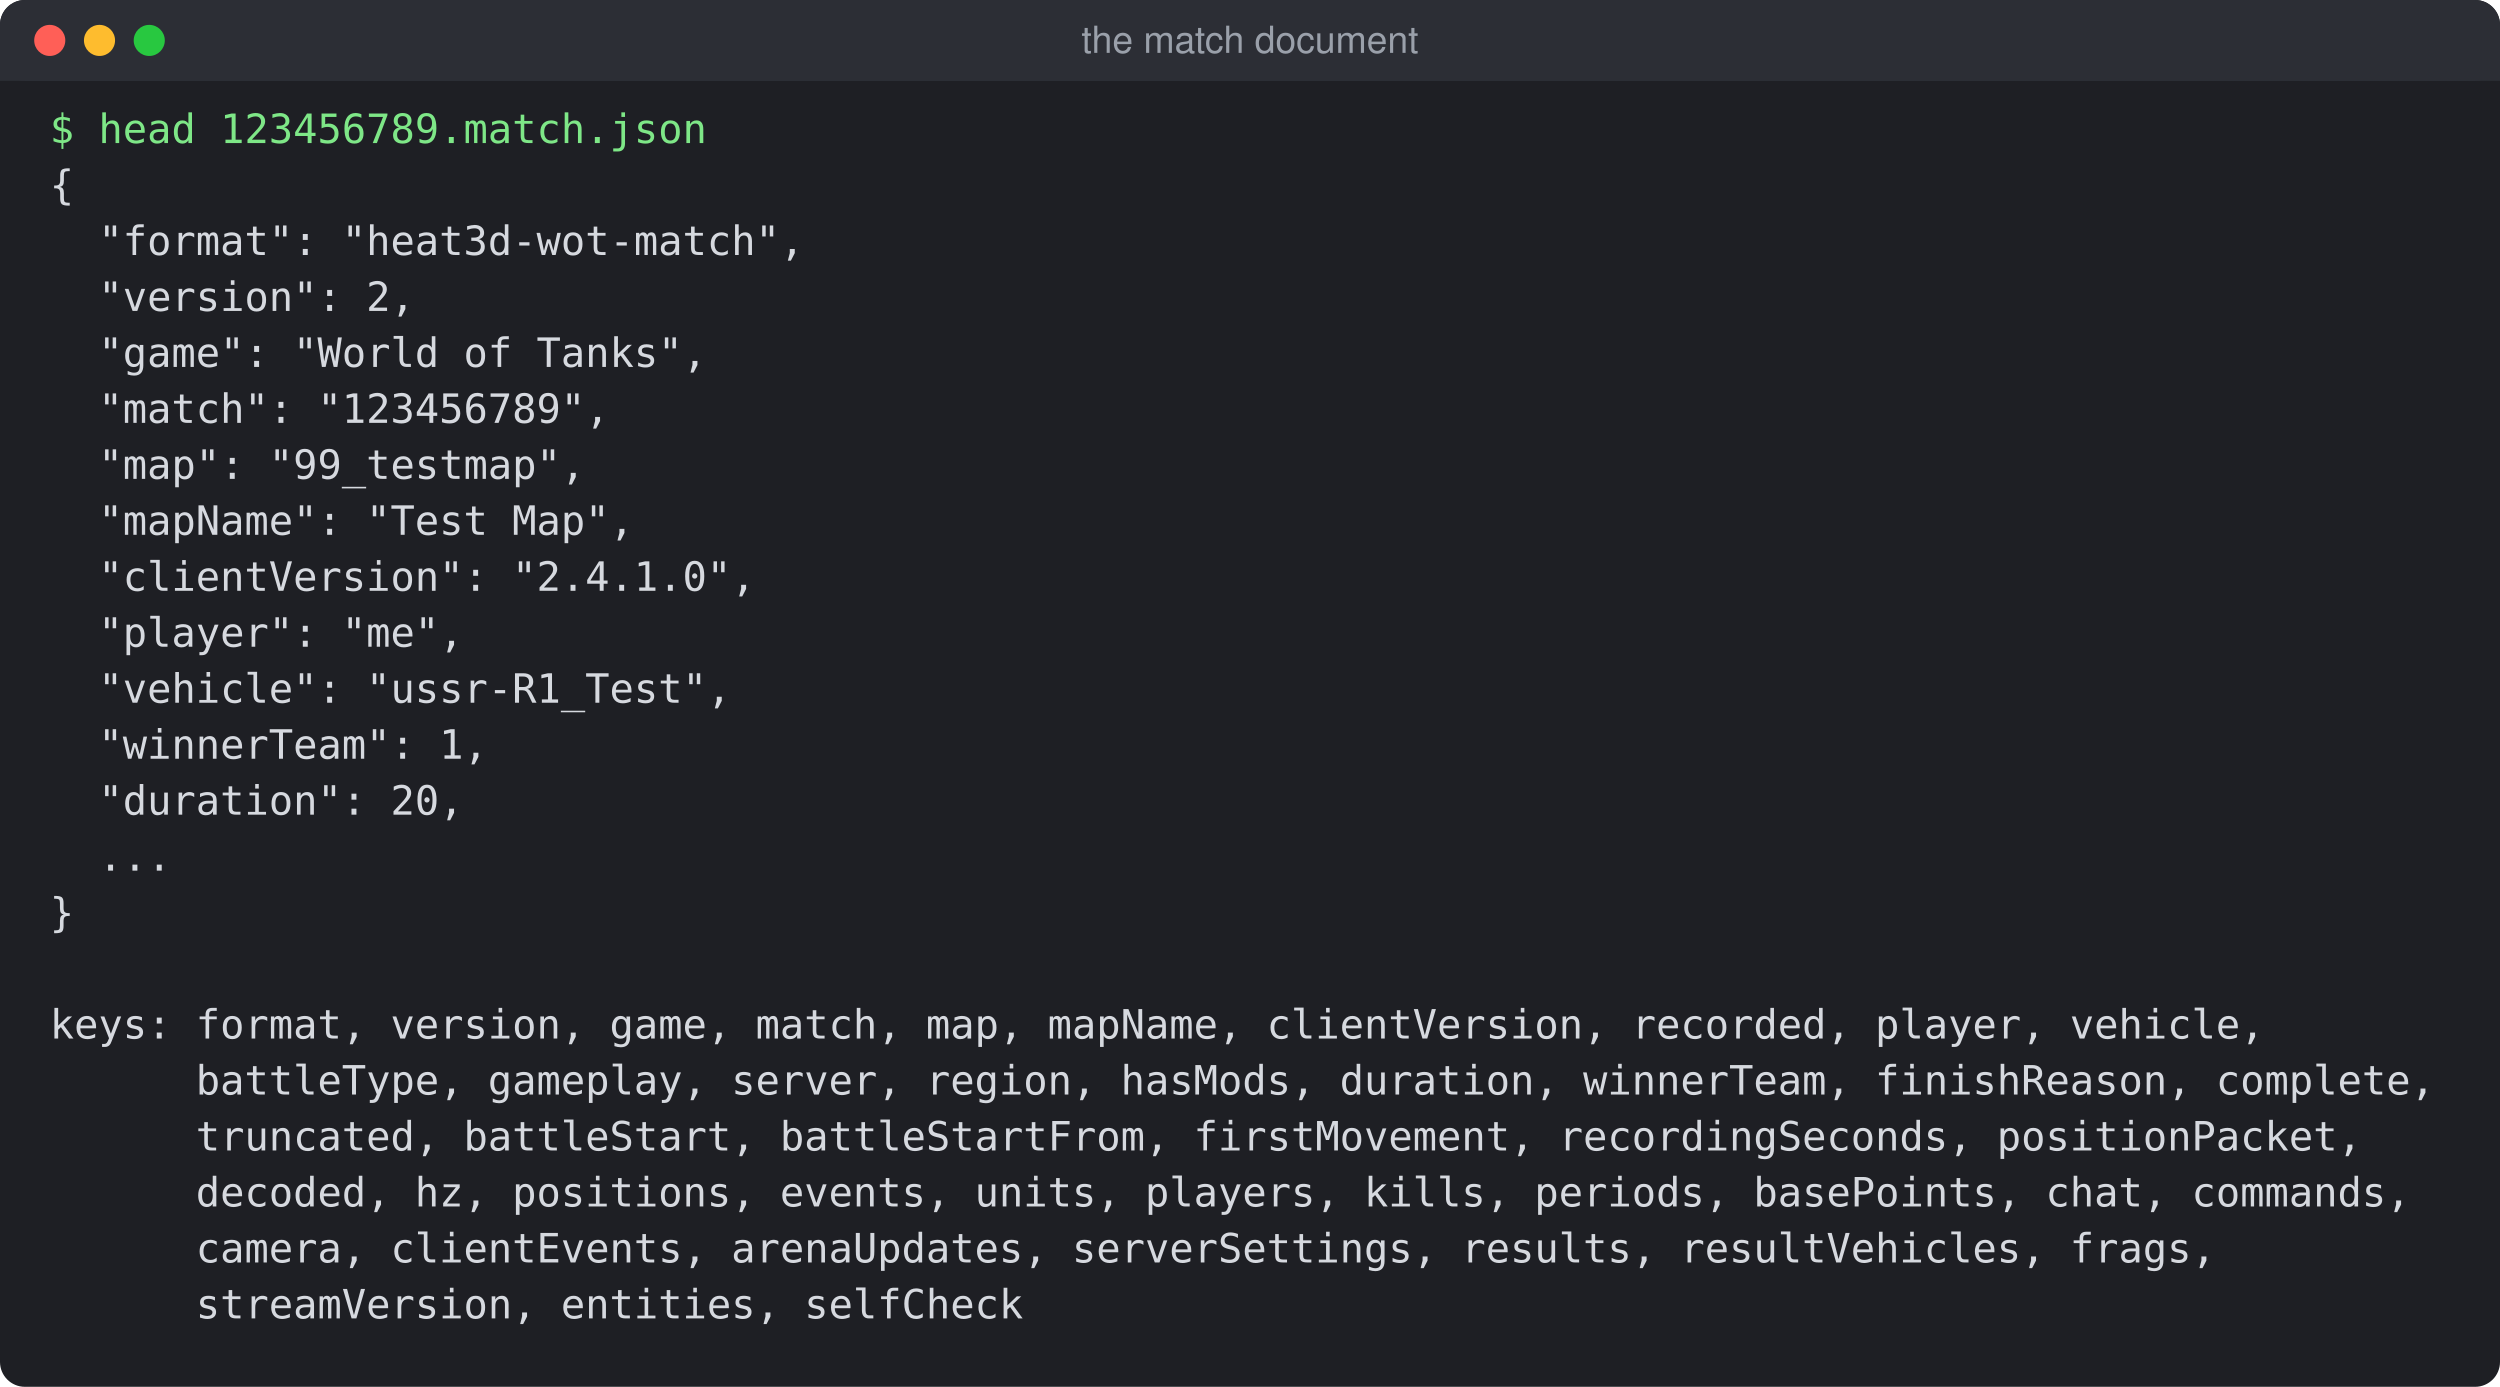
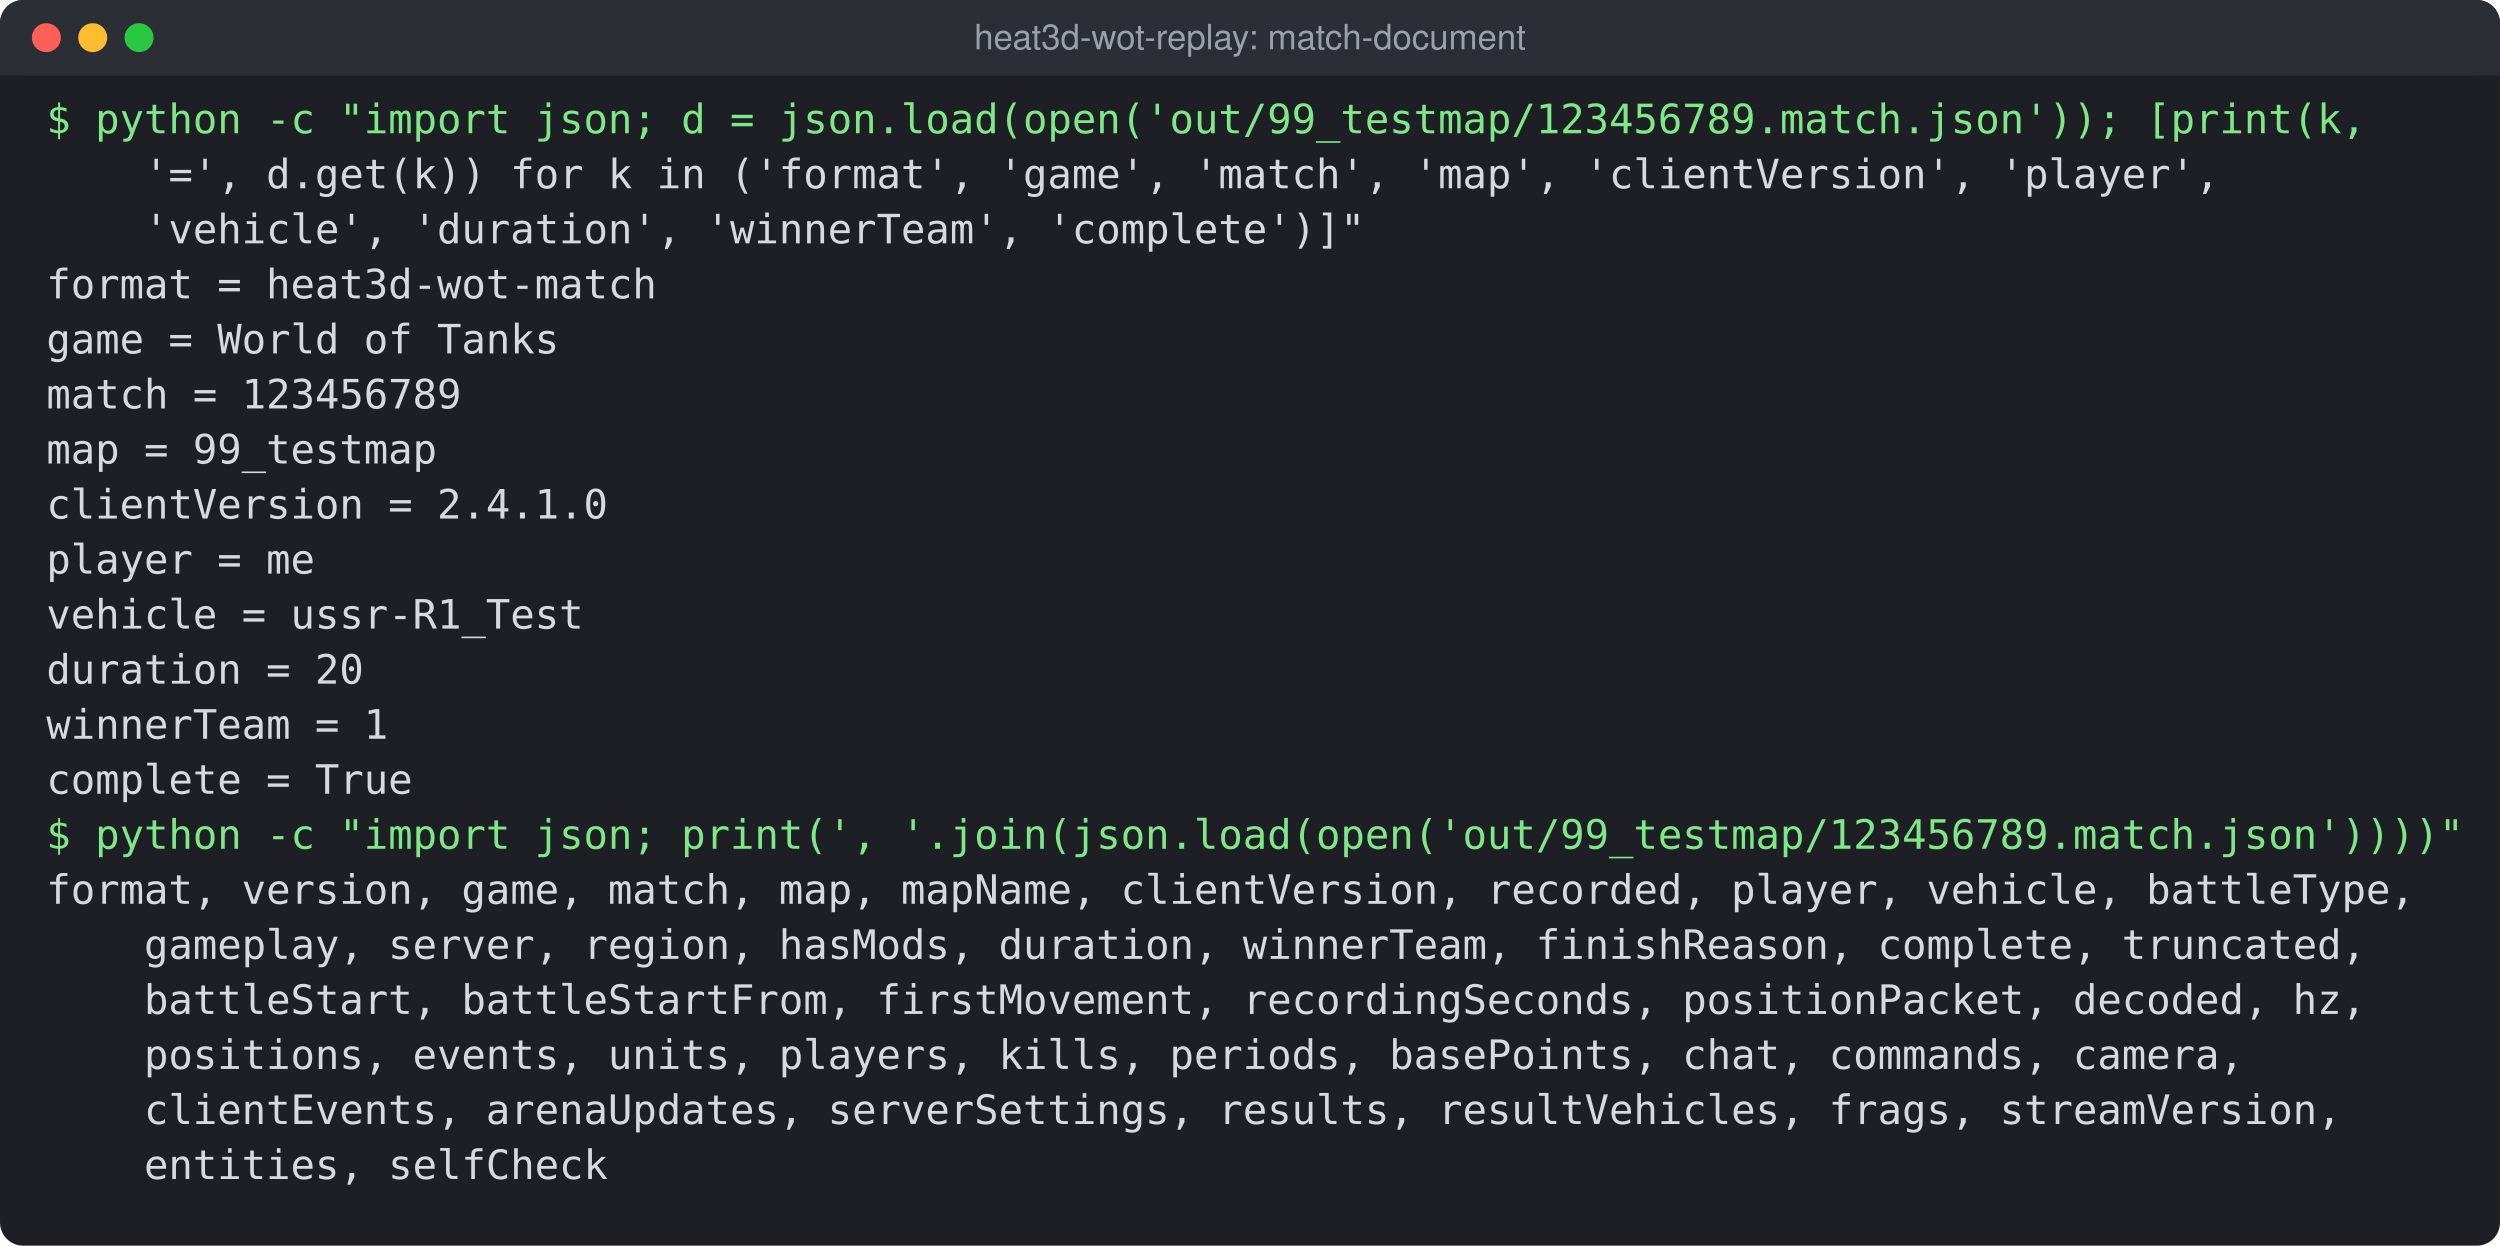
- <svg xmlns="http://www.w3.org/2000/svg" width="804" height="446" viewBox="0 0 804 446" role="img" aria-label="the match document">
-   <rect width="804" height="446" rx="8" fill="#1e1f24" />
-   <rect width="804" height="26" rx="8" fill="#2c2e35" />
-   <rect y="18" width="804" height="8" fill="#2c2e35" />
+ <svg xmlns="http://www.w3.org/2000/svg" width="863" height="430" viewBox="0 0 863 430" role="img" aria-label="heat3d-wot-replay: match-document">
+   <rect width="863" height="430" rx="8" fill="#1e1f24" />
+   <rect width="863" height="26" rx="8" fill="#2c2e35" />
+   <rect y="18" width="863" height="8" fill="#2c2e35" />
  <circle cx="16" cy="13" r="5" fill="#ff5f57" />
  <circle cx="32" cy="13" r="5" fill="#febc2e" />
  <circle cx="48" cy="13" r="5" fill="#28c840" />
-   <text x="402.0" y="17" fill="#9aa0aa" font-family="Segoe UI,Helvetica,Arial,sans-serif" font-size="12" text-anchor="middle">the match document</text>
-   <g font-family="Consolas,Menlo,DejaVu Sans Mono,monospace" font-size="13" xml:space="preserve" style="white-space:pre">
-     <text x="16" y="46" fill="#7ee787" xml:space="preserve" style="white-space:pre">$ head 123456789.match.json</text>
-     <text x="16" y="64" fill="#d6d9df" xml:space="preserve" style="white-space:pre">{</text>
-     <text x="16" y="82" fill="#d6d9df" xml:space="preserve" style="white-space:pre">  "format": "heat3d-wot-match",</text>
-     <text x="16" y="100" fill="#d6d9df" xml:space="preserve" style="white-space:pre">  "version": 2,</text>
-     <text x="16" y="118" fill="#d6d9df" xml:space="preserve" style="white-space:pre">  "game": "World of Tanks",</text>
-     <text x="16" y="136" fill="#d6d9df" xml:space="preserve" style="white-space:pre">  "match": "123456789",</text>
-     <text x="16" y="154" fill="#d6d9df" xml:space="preserve" style="white-space:pre">  "map": "99_testmap",</text>
-     <text x="16" y="172" fill="#d6d9df" xml:space="preserve" style="white-space:pre">  "mapName": "Test Map",</text>
-     <text x="16" y="190" fill="#d6d9df" xml:space="preserve" style="white-space:pre">  "clientVersion": "2.4.1.0",</text>
-     <text x="16" y="208" fill="#d6d9df" xml:space="preserve" style="white-space:pre">  "player": "me",</text>
-     <text x="16" y="226" fill="#d6d9df" xml:space="preserve" style="white-space:pre">  "vehicle": "ussr-R1_Test",</text>
-     <text x="16" y="244" fill="#d6d9df" xml:space="preserve" style="white-space:pre">  "winnerTeam": 1,</text>
-     <text x="16" y="262" fill="#d6d9df" xml:space="preserve" style="white-space:pre">  "duration": 20,</text>
-     <text x="16" y="280" fill="#d6d9df" xml:space="preserve" style="white-space:pre">  ...</text>
-     <text x="16" y="298" fill="#d6d9df" xml:space="preserve" style="white-space:pre">}</text>
-     <text x="16" y="316" fill="#d6d9df" xml:space="preserve" style="white-space:pre" />
-     <text x="16" y="334" fill="#d6d9df" xml:space="preserve" style="white-space:pre">keys: format, version, game, match, map, mapName, clientVersion, recorded, player, vehicle, </text>
-     <text x="16" y="352" fill="#d6d9df" xml:space="preserve" style="white-space:pre">      battleType, gameplay, server, region, hasMods, duration, winnerTeam, finishReason, complete, </text>
-     <text x="16" y="370" fill="#d6d9df" xml:space="preserve" style="white-space:pre">      truncated, battleStart, battleStartFrom, firstMovement, recordingSeconds, positionPacket, </text>
-     <text x="16" y="388" fill="#d6d9df" xml:space="preserve" style="white-space:pre">      decoded, hz, positions, events, units, players, kills, periods, basePoints, chat, commands, </text>
-     <text x="16" y="406" fill="#d6d9df" xml:space="preserve" style="white-space:pre">      camera, clientEvents, arenaUpdates, serverSettings, results, resultVehicles, frags, </text>
-     <text x="16" y="424" fill="#d6d9df" xml:space="preserve" style="white-space:pre">      streamVersion, entities, selfCheck </text>
+   <text x="431.5" y="17" fill="#9aa0aa" font-family="Segoe UI,Helvetica,Arial,sans-serif" font-size="12" text-anchor="middle">heat3d-wot-replay: match-document</text>
+   <g font-family="Consolas,Menlo,DejaVu Sans Mono,monospace" font-size="14" xml:space="preserve" style="white-space:pre">
+     <text x="16" y="46" fill="#7ee787" xml:space="preserve" style="white-space:pre">$ python -c "import json; d = json.load(open('out/99_testmap/123456789.match.json')); [print(k,</text>
+     <text x="16" y="65" fill="#d6d9df" xml:space="preserve" style="white-space:pre">    '=', d.get(k)) for k in ('format', 'game', 'match', 'map', 'clientVersion', 'player',</text>
+     <text x="16" y="84" fill="#d6d9df" xml:space="preserve" style="white-space:pre">    'vehicle', 'duration', 'winnerTeam', 'complete')]"</text>
+     <text x="16" y="103" fill="#d6d9df" xml:space="preserve" style="white-space:pre">format = heat3d-wot-match</text>
+     <text x="16" y="122" fill="#d6d9df" xml:space="preserve" style="white-space:pre">game = World of Tanks</text>
+     <text x="16" y="141" fill="#d6d9df" xml:space="preserve" style="white-space:pre">match = 123456789</text>
+     <text x="16" y="160" fill="#d6d9df" xml:space="preserve" style="white-space:pre">map = 99_testmap</text>
+     <text x="16" y="179" fill="#d6d9df" xml:space="preserve" style="white-space:pre">clientVersion = 2.4.1.0</text>
+     <text x="16" y="198" fill="#d6d9df" xml:space="preserve" style="white-space:pre">player = me</text>
+     <text x="16" y="217" fill="#d6d9df" xml:space="preserve" style="white-space:pre">vehicle = ussr-R1_Test</text>
+     <text x="16" y="236" fill="#d6d9df" xml:space="preserve" style="white-space:pre">duration = 20</text>
+     <text x="16" y="255" fill="#d6d9df" xml:space="preserve" style="white-space:pre">winnerTeam = 1</text>
+     <text x="16" y="274" fill="#d6d9df" xml:space="preserve" style="white-space:pre">complete = True</text>
+     <text x="16" y="293" fill="#7ee787" xml:space="preserve" style="white-space:pre">$ python -c "import json; print(', '.join(json.load(open('out/99_testmap/123456789.match.json'))))"</text>
+     <text x="16" y="312" fill="#d6d9df" xml:space="preserve" style="white-space:pre">format, version, game, match, map, mapName, clientVersion, recorded, player, vehicle, battleType,</text>
+     <text x="16" y="331" fill="#d6d9df" xml:space="preserve" style="white-space:pre">    gameplay, server, region, hasMods, duration, winnerTeam, finishReason, complete, truncated,</text>
+     <text x="16" y="350" fill="#d6d9df" xml:space="preserve" style="white-space:pre">    battleStart, battleStartFrom, firstMovement, recordingSeconds, positionPacket, decoded, hz,</text>
+     <text x="16" y="369" fill="#d6d9df" xml:space="preserve" style="white-space:pre">    positions, events, units, players, kills, periods, basePoints, chat, commands, camera,</text>
+     <text x="16" y="388" fill="#d6d9df" xml:space="preserve" style="white-space:pre">    clientEvents, arenaUpdates, serverSettings, results, resultVehicles, frags, streamVersion,</text>
+     <text x="16" y="407" fill="#d6d9df" xml:space="preserve" style="white-space:pre">    entities, selfCheck</text>
  </g>
</svg>
